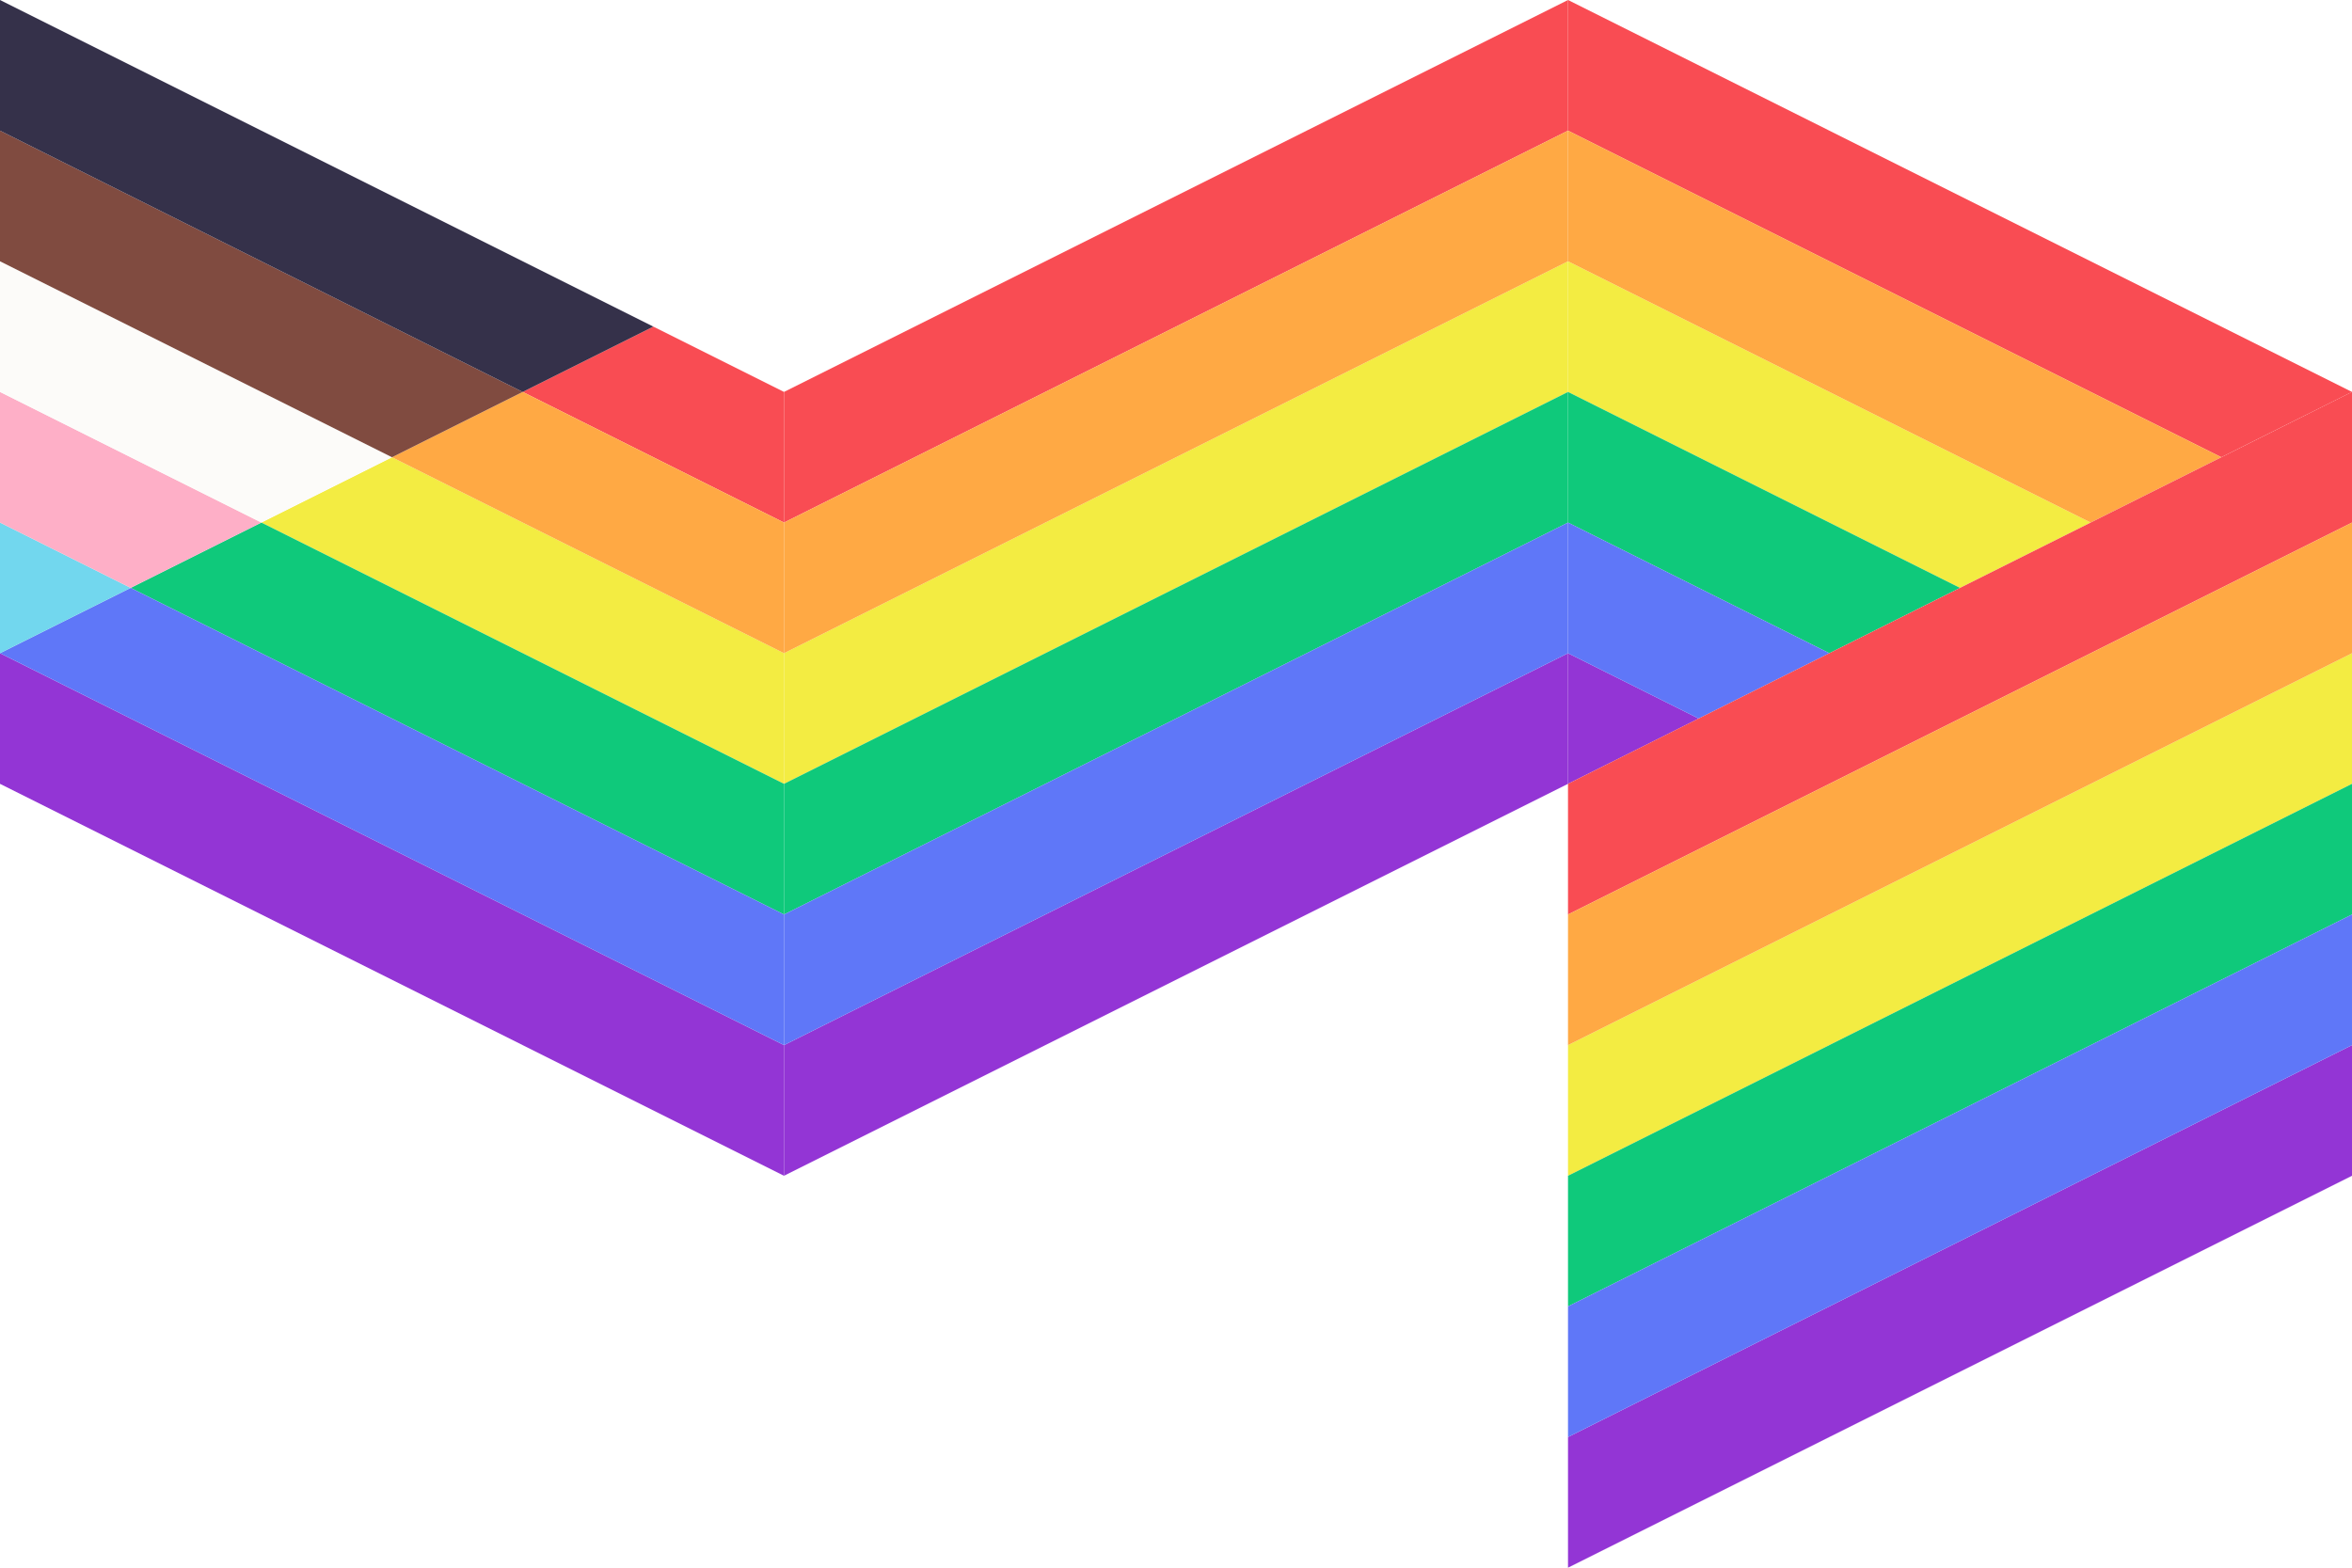
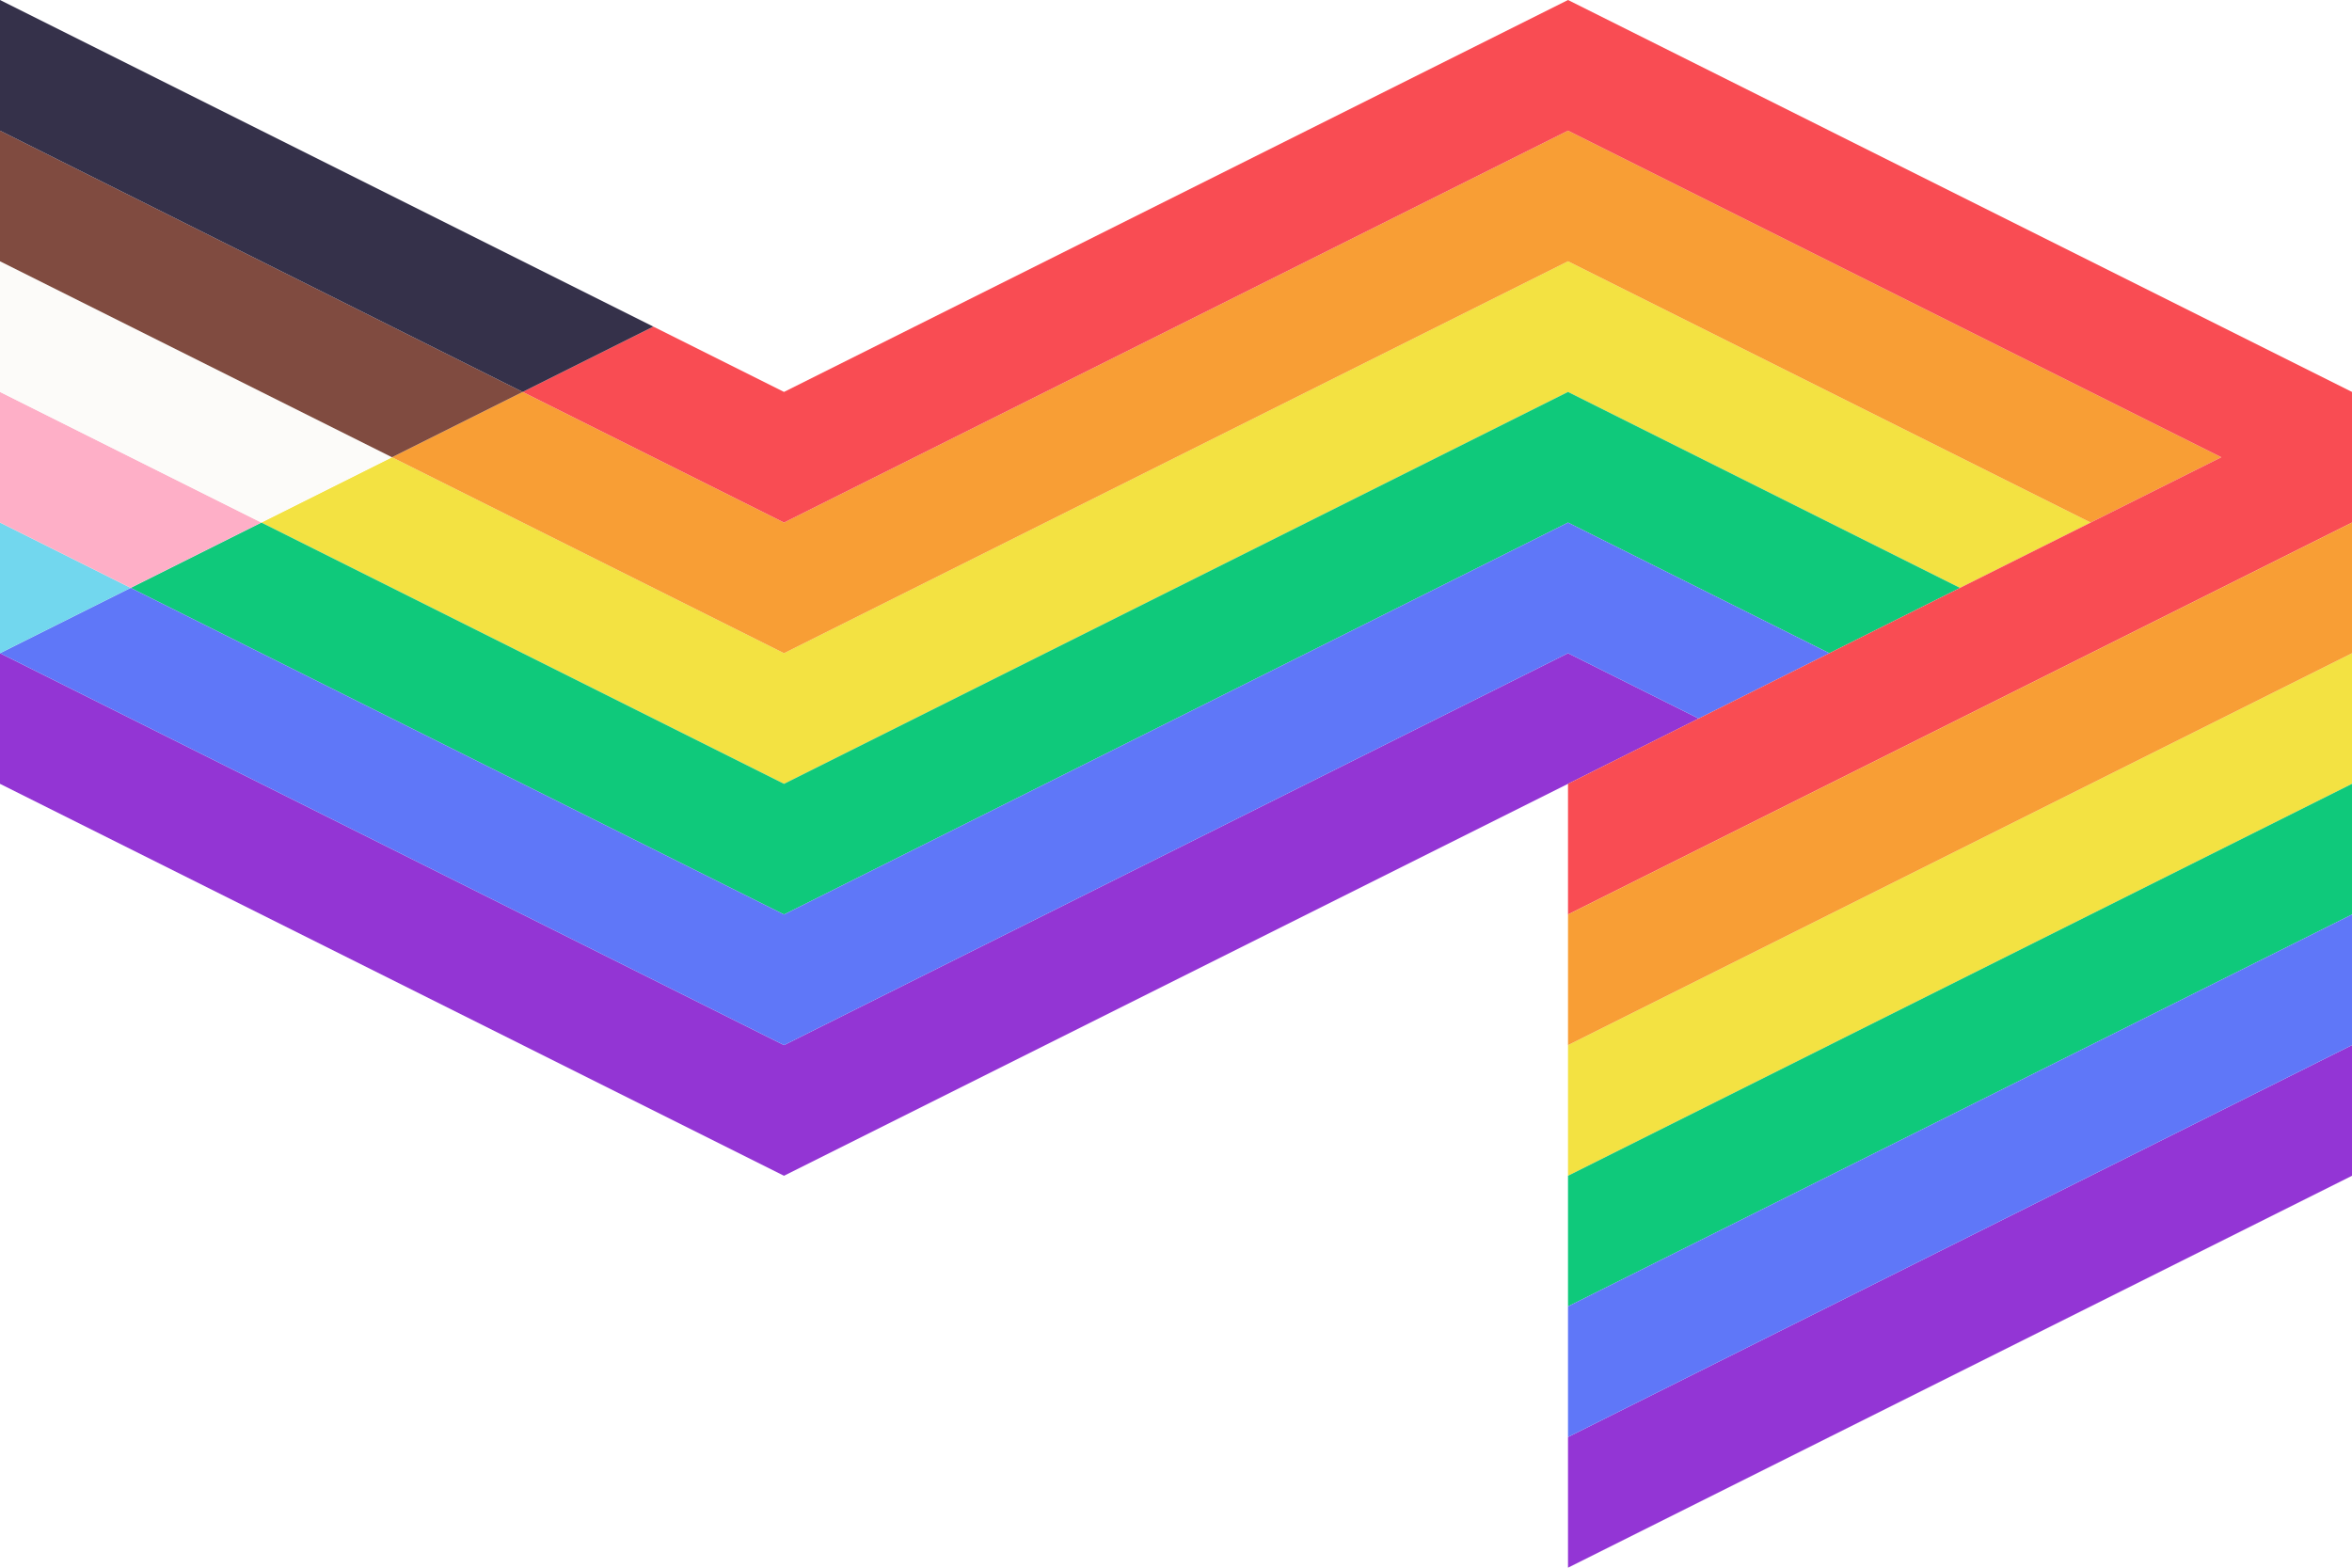
<svg xmlns="http://www.w3.org/2000/svg" width="900" height="600" viewBox="0 0 900 600" fill="none">
-   <path d="M200 150L300 200V150L250 125L200 150Z" fill="#F94C53" />
-   <path d="M600 0V50L300 200V150L600 0Z" fill="#F94C53" />
-   <path d="M600 0V50L850 175L900 150L600 0Z" fill="#F94C53" />
-   <path d="M100 200L300 300V250L150 175L100 200Z" fill="#F3EC42" />
-   <path d="M600 100V150L300 300V250L600 100Z" fill="#F3EC42" />
-   <path d="M600 100V150L750 225L800 200L600 100Z" fill="#F3EC42" />
-   <path d="M150 175L300 250V200L200 150L150 175Z" fill="#FFA944" />
-   <path d="M600 50V100L300 250V200L600 50Z" fill="#FFA944" />
-   <path d="M600 50V100L800 200L850 175L600 50Z" fill="#FFA944" />
-   <path d="M50 225L300 350V300L100 200L50 225Z" fill="#0FC97B" />
-   <path d="M600 150V200L300 350V300L600 150Z" fill="#0FC97B" />
-   <path d="M600 150V200L700 250L750 225L600 150Z" fill="#0FC97B" />
-   <path d="M0 250V300L300 450V400L0 250Z" fill="#9335D5" />
-   <path d="M600 250V300L300 450V400L600 250Z" fill="#9335D5" />
-   <path d="M600 250V300L650 275L600 250Z" fill="#9335D5" />
-   <path d="M0 250L300 400V350L50 225L0 250Z" fill="#5F77F8" />
-   <path d="M600 200V250L300 400V350L600 200Z" fill="#5F77F8" />
-   <path d="M600 200V250L650 275L700 250L600 200Z" fill="#5F77F8" />
-   <path d="M900 150V200L600 350V300L900 150Z" fill="#F94C53" />
-   <path d="M900 250V300L600 450V400L900 250Z" fill="#F3EC42" />
-   <path d="M900 200V250L600 400V350L900 200Z" fill="#FFA944" />
+   <path d="M300 250L600 100L800 200L750 225L600 150L300 300L100 200L150 175L300 250Z" fill="#F3E242" />
+   <path d="M300 200L600 50L850 175L800 200L600 100L300 250L150 175L200 150L300 200Z" fill="#F89E35" />
+   <path d="M300 300L600 150L750 225L700 250L600 200L300 350L50 225L100 200L300 300Z" fill="#0FC97B" />
+   <path d="M0 300V250L300 400L600 250L650 275L600 300L300 450L0 300Z" fill="#9335D4" />
+   <path d="M300 350L600 200L700 250L650 275L600 250L300 400L0 250L50 225L300 350Z" fill="#5F77F8" />
+   <path d="M600 0L300 150L250 125L200 150L300 200L600 50L850 175L600 300L600 350L900 200V150L600 0Z" fill="#F94C53" />
+   <path d="M900 250V300L600 450V400L900 250Z" fill="#F3E242" />
+   <path d="M900 200V250L600 400V350L900 200Z" fill="#F89E35" />
  <path d="M900 300V350L600 500V450L900 300Z" fill="#0FC97B" />
  <path d="M900 400V450L600 600V550L900 400Z" fill="#9335D5" />
  <path d="M900 350V400L600 550V500L900 350Z" fill="#5F77F8" />
  <path d="M0 250V200L50 225L0 250Z" fill="#72D7EE" />
  <path d="M0 150V200L50 225L100 200L0 150Z" fill="#FEAFC7" />
  <path d="M0 100V150L100 200L150 175L0 100Z" fill="#FCFBF9" />
  <path d="M0 50V100L150 175L200 150L0 50Z" fill="#804B40" />
  <path d="M0 0V50L200 150L250 125L0 0Z" fill="#35314A" />
</svg>
